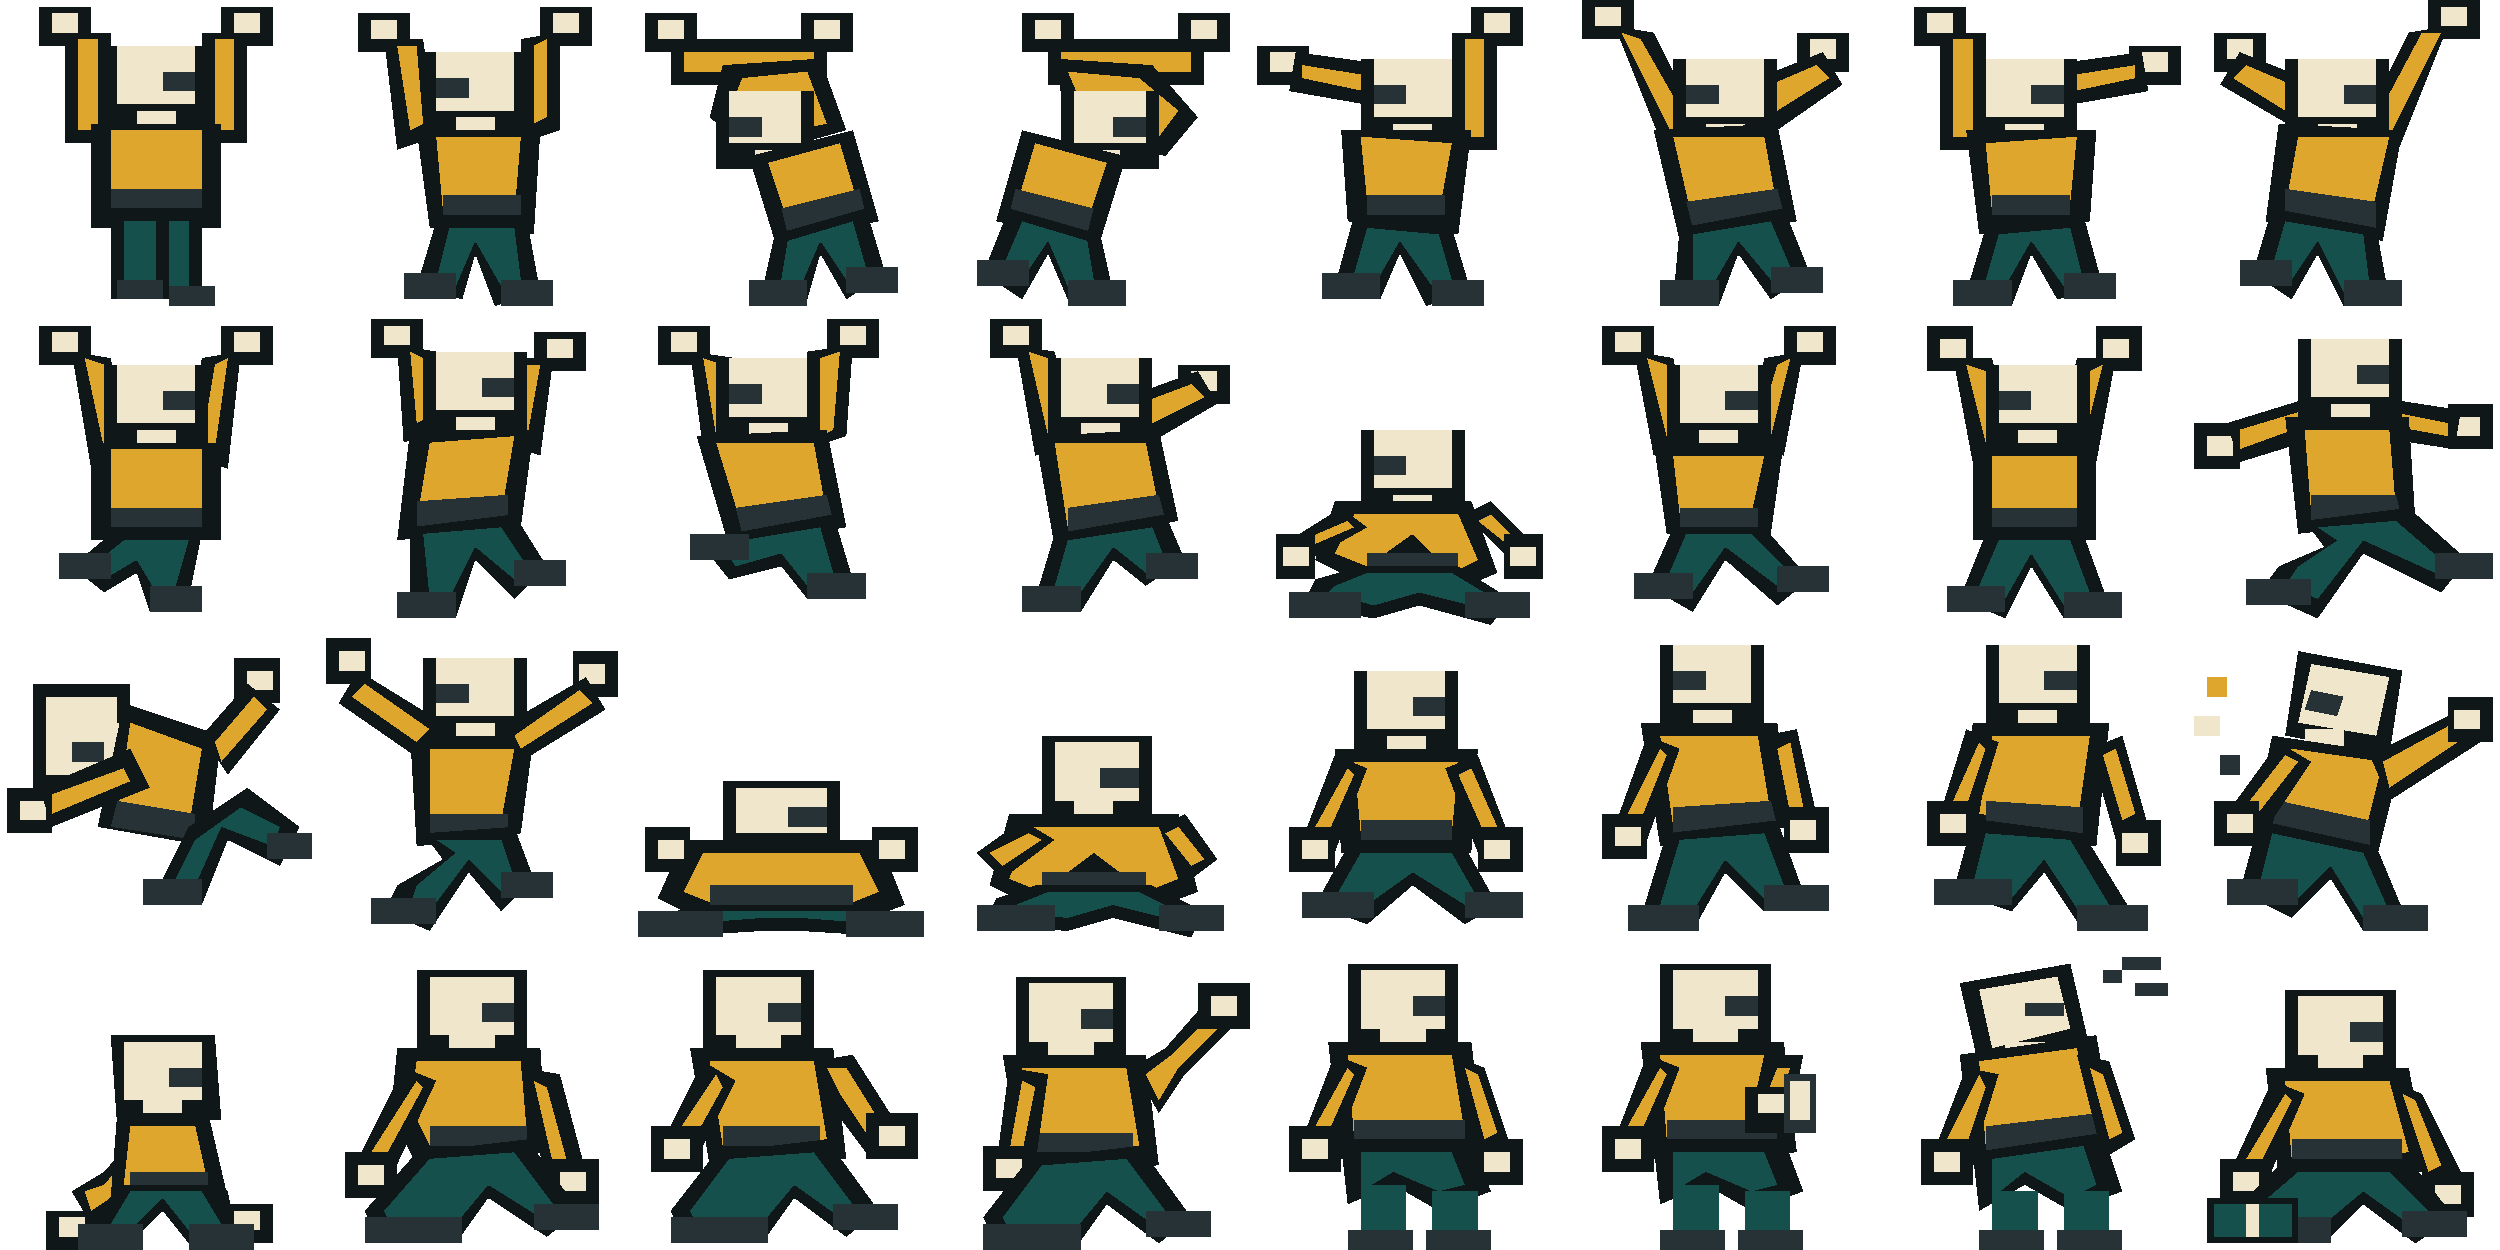
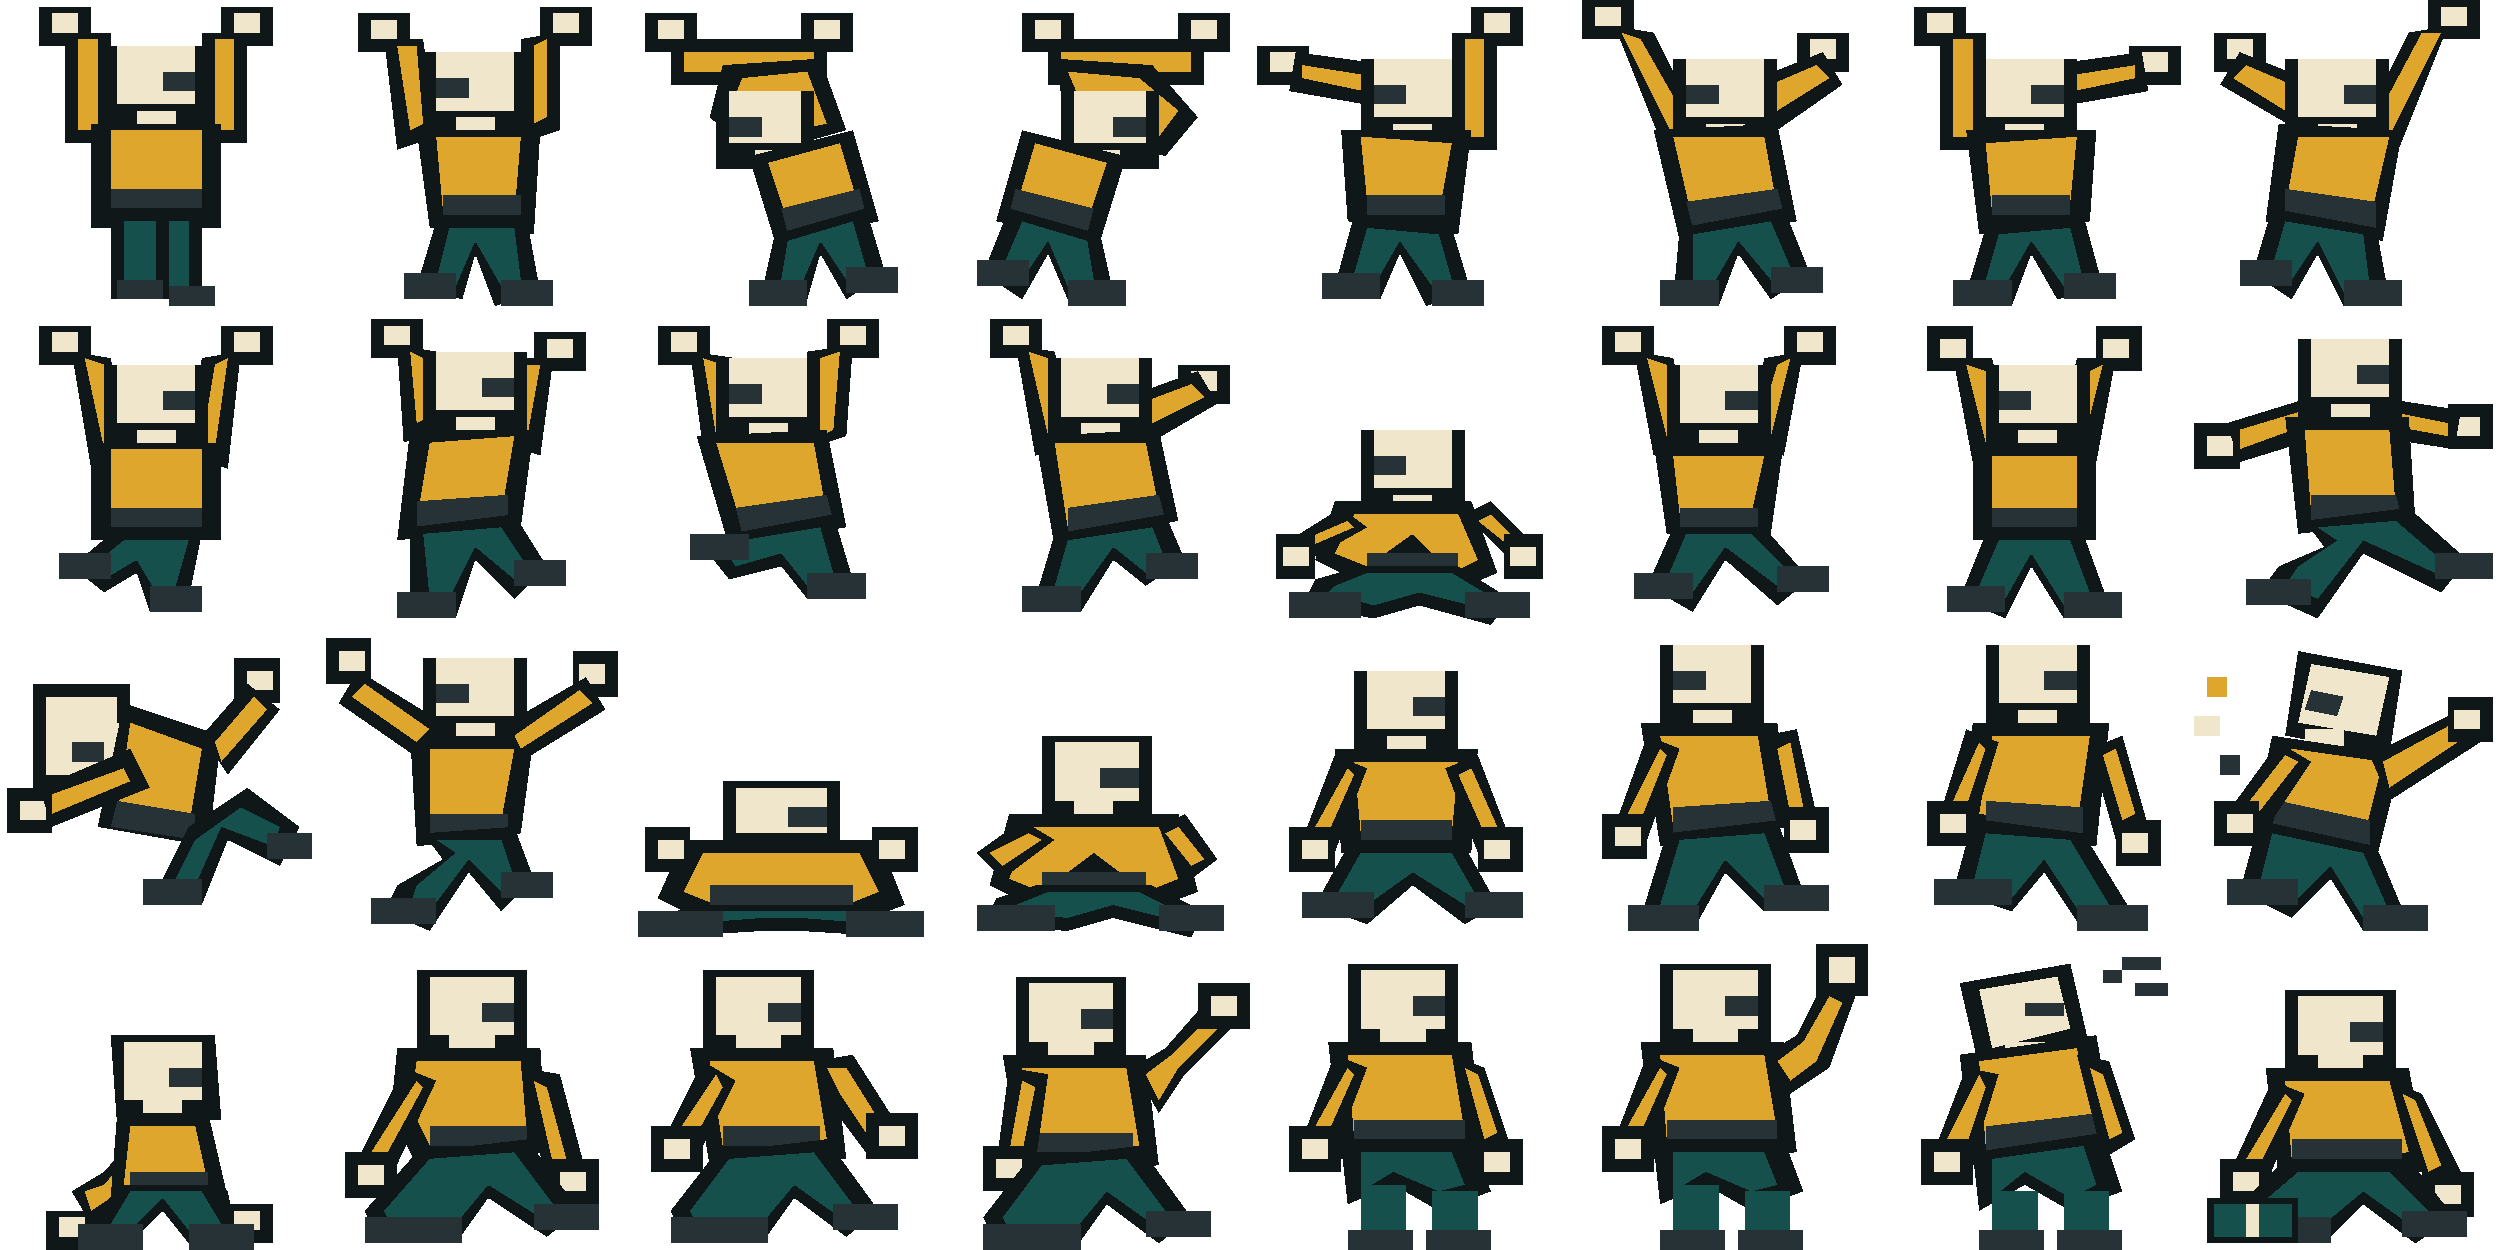
<svg xmlns="http://www.w3.org/2000/svg" width="384" height="192" viewBox="0 0 384 192" fill="none" shape-rendering="crispEdges" data-cell-width="48" data-cell-height="48" data-frame-count="32" aria-labelledby="atlas-title atlas-description">
  <style>
    .ink { fill: #101719; }
    .charcoal { fill: #273236; }
    .saffron { fill: #dfa62d; }
    .pale { fill: #f0e6cb; }
    .teal { fill: #16504d; }
  </style>
  <g id="frame-hanging-idle-a" class="sprite-cell" data-frame="0" data-row="0" data-column="0" data-state="hanging" transform="translate(0 0)">
    <rect class="ink" x="6" y="1" width="8" height="6" />
    <rect class="pale" x="8" y="2" width="4" height="3" />
    <rect class="ink" x="34" y="1" width="8" height="6" />
    <rect class="pale" x="36" y="2" width="4" height="3" />
    <rect class="ink" x="10" y="5" width="7" height="17" />
    <rect class="saffron" x="12" y="6" width="3" height="14" />
    <rect class="ink" x="31" y="5" width="7" height="17" />
    <rect class="saffron" x="33" y="6" width="3" height="14" />
    <rect class="ink" x="16" y="7" width="16" height="13" />
    <rect class="pale" x="18" y="7" width="12" height="9" />
    <rect class="charcoal" x="25" y="11" width="5" height="3" />
    <rect class="pale" x="21" y="17" width="6" height="4" />
    <rect class="ink" x="14" y="19" width="20" height="16" />
    <rect class="saffron" x="17" y="20" width="14" height="12" />
    <rect class="charcoal" x="17" y="29" width="14" height="3" />
    <rect class="ink" x="17" y="34" width="14" height="12" />
    <rect class="teal" x="19" y="34" width="5" height="9" />
    <rect class="teal" x="26" y="34" width="3" height="10" />
    <rect class="charcoal" x="18" y="43" width="7" height="3" />
    <rect class="charcoal" x="26" y="44" width="7" height="3" />
  </g>
  <g id="frame-hanging-idle-b" class="sprite-cell" data-frame="1" data-row="0" data-column="1" data-state="hanging" transform="translate(48 0)">
    <rect class="ink" x="7" y="2" width="8" height="6" />
    <rect class="pale" x="9" y="3" width="4" height="3" />
    <rect class="ink" x="35" y="1" width="8" height="6" />
    <rect class="pale" x="37" y="2" width="4" height="3" />
    <polygon class="ink" points="11,6 17,6 19,21 13,23" />
    <polygon class="saffron" points="13,7 16,7 17,19 15,20" />
    <polygon class="ink" points="32,6 38,5 38,20 32,22" />
    <polygon class="saffron" points="34,7 36,6 36,18 34,19" />
    <rect class="ink" x="17" y="8" width="16" height="13" />
    <rect class="pale" x="19" y="8" width="12" height="9" />
    <rect class="charcoal" x="19" y="12" width="5" height="3" />
    <rect class="pale" x="22" y="18" width="6" height="4" />
    <polygon class="ink" points="16,20 35,20 34,36 18,35" />
    <polygon class="saffron" points="19,21 32,21 31,33 20,32" />
    <rect class="charcoal" x="20" y="30" width="12" height="3" />
    <polygon class="ink" points="19,34 33,34 35,45 28,47 25,39 23,46 16,44" />
    <polygon class="teal" points="21,35 31,35 32,43 29,44 25,37 22,44 19,43" />
    <rect class="charcoal" x="14" y="42" width="8" height="4" />
    <rect class="charcoal" x="29" y="43" width="8" height="4" />
  </g>
  <g id="frame-shimmy-left" class="sprite-cell" data-frame="2" data-row="0" data-column="2" data-state="shimmying" transform="translate(96 0)">
    <rect class="ink" x="3" y="2" width="8" height="6" />
    <rect class="pale" x="5" y="3" width="4" height="3" />
    <rect class="ink" x="27" y="2" width="8" height="6" />
    <rect class="pale" x="29" y="3" width="4" height="3" />
    <rect class="ink" x="7" y="6" width="24" height="7" />
    <rect class="saffron" x="9" y="8" width="20" height="3" />
    <polygon class="ink" points="15,10 30,9 34,20 20,24 13,18" />
    <polygon class="saffron" points="18,12 28,11 31,19 21,21 16,17" />
    <rect class="ink" x="14" y="14" width="15" height="12" />
    <rect class="pale" x="16" y="14" width="11" height="8" />
    <rect class="charcoal" x="16" y="18" width="5" height="3" />
    <rect class="pale" x="20" y="23" width="6" height="4" />
    <polygon class="ink" points="19,24 35,20 39,34 23,37" />
    <polygon class="saffron" points="22,25 33,22 36,32 25,34" />
    <polygon class="charcoal" points="24,32 36,29 37,33 25,36" />
    <polygon class="ink" points="23,36 37,32 40,42 34,46 30,39 28,46 21,45" />
    <polygon class="teal" points="25,37 35,34 37,41 34,43 30,37 27,44 24,43" />
    <rect class="charcoal" x="19" y="43" width="9" height="4" />
    <rect class="charcoal" x="34" y="41" width="8" height="4" />
  </g>
  <g id="frame-shimmy-right" class="sprite-cell" data-frame="3" data-row="0" data-column="3" data-state="shimmying" transform="translate(144 0)">
    <rect class="ink" x="13" y="2" width="8" height="6" />
    <rect class="pale" x="15" y="3" width="4" height="3" />
    <rect class="ink" x="37" y="2" width="8" height="6" />
    <rect class="pale" x="39" y="3" width="4" height="3" />
    <rect class="ink" x="17" y="6" width="24" height="7" />
    <rect class="saffron" x="19" y="8" width="20" height="3" />
    <polygon class="ink" points="18,9 33,10 40,18 35,24 20,20" />
    <polygon class="saffron" points="20,11 31,12 37,17 34,21 23,18" />
    <rect class="ink" x="19" y="14" width="15" height="12" />
    <rect class="pale" x="21" y="14" width="11" height="8" />
    <rect class="charcoal" x="27" y="18" width="5" height="3" />
    <rect class="pale" x="22" y="23" width="6" height="4" />
    <polygon class="ink" points="13,20 29,24 25,37 9,34" />
    <polygon class="saffron" points="15,22 26,25 23,34 12,32" />
    <polygon class="charcoal" points="12,29 24,32 23,36 11,33" />
    <polygon class="ink" points="11,32 25,36 27,45 20,46 17,39 13,46 7,42" />
    <polygon class="teal" points="13,34 23,37 24,43 20,44 17,37 13,43 10,41" />
    <rect class="charcoal" x="6" y="40" width="8" height="4" />
    <rect class="charcoal" x="20" y="43" width="9" height="4" />
  </g>
  <g id="frame-reach-left-a" class="sprite-cell" data-frame="4" data-row="0" data-column="4" data-state="hanging" transform="translate(192 0)">
    <rect class="ink" x="1" y="7" width="8" height="6" />
    <rect class="pale" x="3" y="8" width="4" height="3" />
    <rect class="ink" x="34" y="1" width="8" height="6" />
    <rect class="pale" x="36" y="2" width="4" height="3" />
    <polygon class="ink" points="7,8 29,11 29,18 6,14" />
    <polygon class="saffron" points="8,10 27,13 27,16 8,12" />
    <rect class="ink" x="31" y="5" width="7" height="18" />
    <rect class="saffron" x="33" y="6" width="3" height="15" />
    <rect class="ink" x="17" y="9" width="16" height="13" />
    <rect class="pale" x="19" y="9" width="12" height="9" />
    <rect class="charcoal" x="19" y="13" width="5" height="3" />
    <rect class="pale" x="22" y="19" width="6" height="4" />
    <polygon class="ink" points="14,20 34,20 32,36 15,34" />
    <polygon class="saffron" points="17,21 31,22 29,33 18,31" />
    <rect class="charcoal" x="18" y="30" width="12" height="3" />
    <polygon class="ink" points="16,33 31,35 34,45 27,47 23,39 20,46 13,44" />
    <polygon class="teal" points="18,35 29,36 31,43 28,44 23,37 19,44 16,42" />
    <rect class="charcoal" x="11" y="42" width="9" height="4" />
    <rect class="charcoal" x="28" y="43" width="8" height="4" />
  </g>
  <g id="frame-reach-left-b" class="sprite-cell" data-frame="5" data-row="0" data-column="5" data-state="hanging" transform="translate(240 0)">
    <rect class="ink" x="3" y="0" width="8" height="6" />
    <rect class="pale" x="5" y="1" width="4" height="3" />
    <rect class="ink" x="36" y="5" width="8" height="6" />
    <rect class="pale" x="38" y="6" width="4" height="3" />
    <polygon class="ink" points="8,4 14,5 22,21 16,24" />
    <polygon class="saffron" points="9,5 12,6 20,20 17,21" />
    <polygon class="ink" points="30,12 40,8 43,13 33,20" />
    <polygon class="saffron" points="32,13 39,10 41,12 33,17" />
    <rect class="ink" x="17" y="9" width="16" height="13" />
    <rect class="pale" x="19" y="9" width="12" height="9" />
    <rect class="charcoal" x="19" y="13" width="5" height="3" />
    <rect class="pale" x="22" y="19" width="6" height="4" />
    <polygon class="ink" points="14,20 33,19 36,34 18,37" />
    <polygon class="saffron" points="17,21 31,21 33,32 20,34" />
    <polygon class="charcoal" points="19,31 33,29 34,33 20,35" />
    <polygon class="ink" points="18,35 34,32 38,42 32,46 27,39 24,47 17,46" />
    <polygon class="teal" points="20,36 32,34 35,41 32,43 27,37 23,44 20,44" />
    <rect class="charcoal" x="15" y="43" width="9" height="4" />
    <rect class="charcoal" x="32" y="41" width="8" height="4" />
  </g>
  <g id="frame-reach-right-a" class="sprite-cell" data-frame="6" data-row="0" data-column="6" data-state="hanging" transform="translate(288 0)">
    <rect class="ink" x="6" y="1" width="8" height="6" />
    <rect class="pale" x="8" y="2" width="4" height="3" />
    <rect class="ink" x="39" y="7" width="8" height="6" />
    <rect class="pale" x="41" y="8" width="4" height="3" />
    <rect class="ink" x="10" y="5" width="7" height="18" />
    <rect class="saffron" x="12" y="6" width="3" height="15" />
    <polygon class="ink" points="19,11 41,8 42,14 19,18" />
    <polygon class="saffron" points="21,13 40,10 40,12 21,16" />
    <rect class="ink" x="15" y="9" width="16" height="13" />
    <rect class="pale" x="17" y="9" width="12" height="9" />
    <rect class="charcoal" x="24" y="13" width="5" height="3" />
    <rect class="pale" x="20" y="19" width="6" height="4" />
    <polygon class="ink" points="14,20 34,20 33,34 16,36" />
    <polygon class="saffron" points="17,22 31,21 30,31 18,33" />
    <rect class="charcoal" x="18" y="30" width="12" height="3" />
    <polygon class="ink" points="17,35 32,33 35,44 28,46 24,39 21,47 14,45" />
    <polygon class="teal" points="19,36 30,35 32,43 29,44 24,37 20,44 17,43" />
    <rect class="charcoal" x="12" y="43" width="9" height="4" />
    <rect class="charcoal" x="29" y="42" width="8" height="4" />
  </g>
  <g id="frame-reach-right-b" class="sprite-cell" data-frame="7" data-row="0" data-column="7" data-state="hanging" transform="translate(336 0)">
    <rect class="ink" x="4" y="5" width="8" height="6" />
    <rect class="pale" x="6" y="6" width="4" height="3" />
    <rect class="ink" x="37" y="0" width="8" height="6" />
    <rect class="pale" x="39" y="1" width="4" height="3" />
    <polygon class="ink" points="8,8 18,12 17,20 5,13" />
    <polygon class="saffron" points="9,10 16,13 15,17 7,12" />
    <polygon class="ink" points="34,5 40,4 32,24 26,21" />
    <polygon class="saffron" points="36,5 39,5 31,21 28,20" />
    <rect class="ink" x="15" y="9" width="16" height="13" />
    <rect class="pale" x="17" y="9" width="12" height="9" />
    <rect class="charcoal" x="24" y="13" width="5" height="3" />
    <rect class="pale" x="20" y="19" width="6" height="4" />
    <polygon class="ink" points="14,19 33,20 30,37 12,34" />
    <polygon class="saffron" points="17,21 31,21 28,34 15,32" />
    <polygon class="charcoal" points="15,29 29,31 29,35 15,33" />
    <polygon class="ink" points="13,32 29,35 31,46 24,47 20,39 16,46 10,42" />
    <polygon class="teal" points="15,34 27,36 28,44 24,45 20,37 16,43 13,41" />
    <rect class="charcoal" x="8" y="40" width="8" height="4" />
    <rect class="charcoal" x="24" y="43" width="9" height="4" />
  </g>
  <g id="frame-climb-1" class="sprite-cell" data-frame="8" data-row="1" data-column="0" data-state="climbing" transform="translate(0 48)">
    <rect class="ink" x="6" y="2" width="8" height="6" />
    <rect class="pale" x="8" y="3" width="4" height="3" />
    <rect class="ink" x="34" y="2" width="8" height="6" />
    <rect class="pale" x="36" y="3" width="4" height="3" />
    <polygon class="ink" points="11,6 17,7 20,22 14,24" />
    <polygon class="saffron" points="13,7 16,8 18,20 16,21" />
    <polygon class="ink" points="31,7 37,6 35,24 29,22" />
    <polygon class="saffron" points="33,8 35,7 33,21 31,20" />
    <rect class="ink" x="16" y="8" width="16" height="13" />
    <rect class="pale" x="18" y="8" width="12" height="9" />
    <rect class="charcoal" x="25" y="12" width="5" height="3" />
    <rect class="pale" x="21" y="18" width="6" height="4" />
    <rect class="ink" x="14" y="20" width="20" height="15" />
    <rect class="saffron" x="17" y="21" width="14" height="11" />
    <rect class="charcoal" x="17" y="30" width="14" height="3" />
    <polygon class="ink" points="17,34 31,34 29,44 23,46 21,40 16,43 11,39" />
    <polygon class="teal" points="19,35 29,35 27,42 24,43 21,38 16,41 14,39" />
    <rect class="charcoal" x="9" y="37" width="8" height="4" />
    <rect class="charcoal" x="23" y="42" width="8" height="4" />
  </g>
  <g id="frame-climb-2" class="sprite-cell" data-frame="9" data-row="1" data-column="1" data-state="climbing" transform="translate(48 48)">
    <rect class="ink" x="9" y="1" width="8" height="6" />
    <rect class="pale" x="11" y="2" width="4" height="3" />
    <rect class="ink" x="34" y="3" width="8" height="6" />
    <rect class="pale" x="36" y="4" width="4" height="3" />
    <polygon class="ink" points="13,5 19,6 20,18 14,20" />
    <polygon class="saffron" points="15,6 17,7 18,16 16,17" />
    <polygon class="ink" points="31,7 37,7 35,22 29,20" />
    <polygon class="saffron" points="33,8 35,8 33,19 31,18" />
    <rect class="ink" x="17" y="6" width="16" height="13" />
    <rect class="pale" x="19" y="6" width="12" height="9" />
    <rect class="charcoal" x="26" y="10" width="5" height="3" />
    <rect class="pale" x="22" y="16" width="6" height="4" />
    <polygon class="ink" points="15,18 34,18 32,33 13,35" />
    <polygon class="saffron" points="18,20 31,19 29,31 16,32" />
    <polygon class="charcoal" points="16,29 30,28 30,32 16,33" />
    <polygon class="ink" points="15,33 31,31 36,39 31,44 25,38 22,47 15,46" />
    <polygon class="teal" points="17,34 29,33 33,39 31,41 25,36 21,44 18,44" />
    <rect class="charcoal" x="13" y="43" width="9" height="4" />
    <rect class="charcoal" x="31" y="38" width="8" height="4" />
  </g>
  <g id="frame-climb-3" class="sprite-cell" data-frame="10" data-row="1" data-column="2" data-state="climbing" transform="translate(96 48)">
    <rect class="ink" x="5" y="2" width="8" height="6" />
    <rect class="pale" x="7" y="3" width="4" height="3" />
    <rect class="ink" x="31" y="1" width="8" height="6" />
    <rect class="pale" x="33" y="2" width="4" height="3" />
    <polygon class="ink" points="10,6 17,7 18,20 12,21" />
    <polygon class="saffron" points="12,7 15,8 16,18 14,19" />
    <polygon class="ink" points="28,6 35,5 34,19 28,21" />
    <polygon class="saffron" points="30,7 33,6 32,18 30,19" />
    <rect class="ink" x="14" y="7" width="16" height="13" />
    <rect class="pale" x="16" y="7" width="12" height="9" />
    <rect class="charcoal" x="16" y="11" width="5" height="3" />
    <rect class="pale" x="19" y="17" width="6" height="4" />
    <polygon class="ink" points="11,19 31,18 34,33 16,36" />
    <polygon class="saffron" points="14,20 29,20 31,31 18,33" />
    <polygon class="charcoal" points="17,30 31,28 32,32 18,34" />
    <polygon class="ink" points="16,34 32,31 35,41 28,44 24,39 16,41 12,36" />
    <polygon class="teal" points="18,35 30,33 32,40 28,42 24,37 17,39 15,36" />
    <rect class="charcoal" x="10" y="34" width="9" height="4" />
    <rect class="charcoal" x="28" y="40" width="9" height="4" />
  </g>
  <g id="frame-climb-4" class="sprite-cell" data-frame="11" data-row="1" data-column="3" data-state="climbing" transform="translate(144 48)">
    <rect class="ink" x="8" y="1" width="8" height="6" />
    <rect class="pale" x="10" y="2" width="4" height="3" />
    <rect class="ink" x="37" y="8" width="8" height="6" />
    <rect class="pale" x="39" y="9" width="4" height="3" />
    <polygon class="ink" points="12,5 18,6 21,20 15,22" />
    <polygon class="saffron" points="14,6 17,7 19,18 17,19" />
    <polygon class="ink" points="29,13 40,9 43,14 31,21" />
    <polygon class="saffron" points="31,14 39,11 41,13 31,18" />
    <rect class="ink" x="17" y="7" width="16" height="13" />
    <rect class="pale" x="19" y="7" width="12" height="9" />
    <rect class="charcoal" x="26" y="11" width="5" height="3" />
    <rect class="pale" x="22" y="17" width="6" height="4" />
    <polygon class="ink" points="15,19 34,18 37,32 18,36" />
    <polygon class="saffron" points="18,20 32,20 34,30 20,33" />
    <polygon class="charcoal" points="20,30 34,28 35,32 20,34" />
    <polygon class="ink" points="18,34 35,31 38,38 32,42 27,38 22,46 15,44" />
    <polygon class="teal" points="20,35 33,33 35,38 32,40 27,36 22,43 18,42" />
    <rect class="charcoal" x="13" y="42" width="9" height="4" />
    <rect class="charcoal" x="32" y="37" width="8" height="4" />
  </g>
  <g id="frame-launch-1" class="sprite-cell" data-frame="12" data-row="1" data-column="4" data-state="launching" transform="translate(192 48)">
    <rect class="ink" x="17" y="18" width="16" height="13" />
    <rect class="pale" x="19" y="18" width="12" height="9" />
    <rect class="charcoal" x="19" y="22" width="5" height="3" />
    <rect class="pale" x="22" y="28" width="6" height="4" />
    <polygon class="ink" points="13,29 34,29 38,40 31,43 25,37 18,42 10,38" />
    <polygon class="saffron" points="16,31 32,31 35,38 31,40 25,34 18,39 13,37" />
    <rect class="charcoal" x="18" y="37" width="14" height="3" />
    <polygon class="ink" points="17,39 32,39 40,44 37,48 26,45 19,47 8,45 10,41" />
    <polygon class="teal" points="18,40 31,40 36,43 34,45 26,43 19,45 12,43 13,42" />
    <rect class="charcoal" x="6" y="43" width="11" height="4" />
    <rect class="charcoal" x="33" y="43" width="10" height="4" />
    <polygon class="ink" points="14,30 18,33 9,38 6,35" />
    <polygon class="saffron" points="15,32 16,33 9,36 8,35" />
    <polygon class="ink" points="33,31 37,29 43,35 40,38" />
    <polygon class="saffron" points="35,32 37,31 41,35 40,36" />
    <rect class="ink" x="4" y="34" width="6" height="7" />
    <rect class="pale" x="5" y="36" width="4" height="3" />
    <rect class="ink" x="39" y="34" width="6" height="7" />
    <rect class="pale" x="40" y="36" width="4" height="3" />
  </g>
  <g id="frame-launch-2" class="sprite-cell" data-frame="13" data-row="1" data-column="5" data-state="launching" transform="translate(240 48)">
    <rect class="ink" x="6" y="2" width="8" height="6" />
    <rect class="pale" x="8" y="3" width="4" height="3" />
    <rect class="ink" x="34" y="2" width="8" height="6" />
    <rect class="pale" x="36" y="3" width="4" height="3" />
    <polygon class="ink" points="11,6 17,7 20,20 14,22" />
    <polygon class="saffron" points="13,7 16,8 18,18 16,19" />
    <polygon class="ink" points="31,7 37,6 34,22 28,20" />
    <polygon class="saffron" points="33,8 35,7 32,19 30,18" />
    <rect class="ink" x="16" y="8" width="16" height="13" />
    <rect class="pale" x="18" y="8" width="12" height="9" />
    <rect class="charcoal" x="25" y="12" width="5" height="3" />
    <rect class="pale" x="21" y="18" width="6" height="4" />
    <polygon class="ink" points="14,20 34,20 32,34 16,34" />
    <polygon class="saffron" points="17,22 31,22 29,31 18,31" />
    <rect class="charcoal" x="18" y="30" width="12" height="3" />
    <polygon class="ink" points="17,33 31,33 38,41 33,45 25,38 20,46 13,42" />
    <polygon class="teal" points="19,34 29,34 35,40 33,42 25,36 20,43 16,41" />
    <rect class="charcoal" x="11" y="40" width="9" height="4" />
    <rect class="charcoal" x="33" y="39" width="8" height="4" />
  </g>
  <g id="frame-fall-1" class="sprite-cell" data-frame="14" data-row="1" data-column="6" data-state="falling" transform="translate(288 48)">
    <rect class="ink" x="8" y="2" width="7" height="7" />
    <rect class="pale" x="10" y="4" width="4" height="3" />
    <rect class="ink" x="34" y="2" width="7" height="7" />
    <rect class="pale" x="35" y="4" width="4" height="3" />
    <polygon class="ink" points="12,7 18,7 21,21 15,23" />
    <polygon class="saffron" points="14,8 17,9 19,19 17,20" />
    <polygon class="ink" points="31,7 37,7 34,23 28,21" />
    <polygon class="saffron" points="33,9 35,8 32,20 30,19" />
    <rect class="ink" x="17" y="8" width="16" height="13" />
    <rect class="pale" x="19" y="8" width="12" height="9" />
    <rect class="charcoal" x="19" y="12" width="5" height="3" />
    <rect class="pale" x="22" y="18" width="6" height="4" />
    <rect class="ink" x="15" y="20" width="19" height="15" />
    <rect class="saffron" x="18" y="22" width="13" height="10" />
    <rect class="charcoal" x="18" y="30" width="13" height="3" />
    <polygon class="ink" points="17,34 32,34 36,45 29,47 24,39 20,47 13,44" />
    <polygon class="teal" points="19,35 30,35 33,43 29,45 24,37 20,44 16,42" />
    <rect class="charcoal" x="11" y="42" width="9" height="4" />
    <rect class="charcoal" x="29" y="43" width="9" height="4" />
  </g>
  <g id="frame-fall-2" class="sprite-cell" data-frame="15" data-row="1" data-column="7" data-state="falling" transform="translate(336 48)">
    <rect class="ink" x="1" y="17" width="7" height="7" />
    <rect class="pale" x="3" y="19" width="4" height="3" />
    <rect class="ink" x="40" y="14" width="7" height="7" />
    <rect class="pale" x="41" y="16" width="4" height="3" />
    <polygon class="ink" points="6,17 19,13 21,19 8,23" />
    <polygon class="saffron" points="8,18 18,15 19,17 8,21" />
    <polygon class="ink" points="29,13 42,15 41,21 28,19" />
    <polygon class="saffron" points="30,15 40,17 40,19 29,17" />
    <rect class="ink" x="17" y="4" width="16" height="13" />
    <rect class="pale" x="19" y="4" width="12" height="9" />
    <rect class="charcoal" x="26" y="8" width="5" height="3" />
    <rect class="pale" x="22" y="14" width="6" height="4" />
    <polygon class="ink" points="15,16 34,16 35,32 17,34" />
    <polygon class="saffron" points="18,18 31,18 32,30 19,31" />
    <polygon class="charcoal" points="19,28 32,28 33,32 19,33" />
    <polygon class="ink" points="18,32 34,30 43,38 39,43 27,37 20,47 11,43 14,39 21,36" />
    <polygon class="teal" points="20,33 32,32 39,38 38,40 27,35 20,44 15,42 17,39 23,35" />
    <rect class="charcoal" x="9" y="41" width="10" height="4" />
    <rect class="charcoal" x="38" y="37" width="9" height="4" />
  </g>
  <g id="frame-fall-3" class="sprite-cell" data-frame="16" data-row="2" data-column="0" data-state="falling" transform="translate(0 96)">
    <rect class="ink" x="5" y="9" width="15" height="16" />
    <rect class="pale" x="7" y="11" width="11" height="12" />
    <rect class="charcoal" x="11" y="18" width="5" height="3" />
    <rect class="pale" x="17" y="15" width="5" height="6" />
    <polygon class="ink" points="19,12 34,17 32,34 15,31" />
    <polygon class="saffron" points="20,15 31,19 29,31 18,29" />
    <polygon class="charcoal" points="18,27 30,29 30,33 17,31" />
    <rect class="ink" x="1" y="25" width="7" height="7" />
    <rect class="pale" x="3" y="27" width="4" height="3" />
    <polygon class="ink" points="6,25 20,19 23,25 8,31" />
    <polygon class="saffron" points="8,26 19,22 20,24 8,29" />
    <rect class="ink" x="36" y="5" width="7" height="7" />
    <rect class="pale" x="38" y="7" width="4" height="3" />
    <polygon class="ink" points="31,17 38,9 43,13 35,23" />
    <polygon class="saffron" points="33,18 39,11 41,13 34,21" />
    <polygon class="ink" points="29,31 38,25 46,31 43,37 35,33 31,43 24,41" />
    <polygon class="teal" points="30,33 37,28 43,31 42,34 34,31 30,40 27,39" />
    <rect class="charcoal" x="22" y="39" width="9" height="4" />
    <rect class="charcoal" x="41" y="32" width="7" height="4" />
  </g>
  <g id="frame-fall-4" class="sprite-cell" data-frame="17" data-row="2" data-column="1" data-state="falling" transform="translate(48 96)">
    <rect class="ink" x="17" y="5" width="16" height="13" />
    <rect class="pale" x="19" y="5" width="12" height="9" />
    <rect class="charcoal" x="19" y="9" width="5" height="3" />
    <rect class="pale" x="22" y="15" width="6" height="4" />
    <polygon class="ink" points="15,17 34,17 32,32 16,34" />
    <polygon class="saffron" points="18,19 31,19 29,30 18,31" />
    <rect class="charcoal" x="18" y="29" width="12" height="3" />
    <rect class="ink" x="2" y="2" width="7" height="7" />
    <rect class="pale" x="4" y="4" width="4" height="3" />
    <polygon class="ink" points="7,7 20,15 17,21 4,12" />
    <polygon class="saffron" points="8,9 18,16 16,18 6,11" />
    <rect class="ink" x="40" y="4" width="7" height="7" />
    <rect class="pale" x="41" y="6" width="4" height="3" />
    <polygon class="ink" points="30,15 42,8 45,13 32,21" />
    <polygon class="saffron" points="31,17 41,10 43,12 32,19" />
    <polygon class="ink" points="17,32 31,31 34,39 29,44 24,38 18,47 11,44 13,40 20,36" />
    <polygon class="teal" points="19,33 29,33 31,39 29,41 24,36 18,44 15,43 16,40 22,35" />
    <rect class="charcoal" x="9" y="42" width="10" height="4" />
    <rect class="charcoal" x="29" y="38" width="8" height="4" />
  </g>
  <g id="frame-landing-1" class="sprite-cell" data-frame="18" data-row="2" data-column="2" data-state="landing" transform="translate(96 96)">
    <rect class="ink" x="15" y="24" width="18" height="11" />
    <rect class="pale" x="17" y="25" width="14" height="7" />
    <rect class="charcoal" x="25" y="28" width="6" height="3" />
    <polygon class="ink" points="9,33 39,33 43,43 35,46 13,46 5,42" />
    <polygon class="saffron" points="12,35 36,35 39,41 34,43 14,43 9,41" />
    <rect class="charcoal" x="13" y="40" width="22" height="3" />
    <polygon class="ink" points="12,43 36,43 45,46 43,48 27,47 21,47 5,48 3,45" />
    <polygon class="teal" points="13,44 35,44 40,46 27,45 21,45 8,46" />
    <rect class="charcoal" x="2" y="44" width="13" height="4" />
    <rect class="charcoal" x="34" y="44" width="12" height="4" />
    <rect class="ink" x="3" y="31" width="7" height="7" />
    <rect class="pale" x="5" y="33" width="4" height="3" />
    <rect class="ink" x="38" y="31" width="7" height="7" />
    <rect class="pale" x="39" y="33" width="4" height="3" />
  </g>
  <g id="frame-landing-2" class="sprite-cell" data-frame="19" data-row="2" data-column="3" data-state="landing" transform="translate(144 96)">
    <rect class="ink" x="16" y="17" width="17" height="13" />
    <rect class="pale" x="18" y="18" width="13" height="9" />
    <rect class="charcoal" x="25" y="22" width="6" height="3" />
    <rect class="pale" x="21" y="27" width="6" height="4" />
    <polygon class="ink" points="11,29 37,29 40,41 32,44 24,38 16,44 8,40" />
    <polygon class="saffron" points="14,31 34,31 37,39 32,41 24,35 16,41 11,39" />
    <rect class="charcoal" x="16" y="38" width="16" height="3" />
    <polygon class="ink" points="15,40 33,40 41,44 39,48 27,45 20,47 7,46 9,42" />
    <polygon class="teal" points="17,41 31,41 37,44 35,45 27,43 20,45 11,44 12,43" />
    <rect class="charcoal" x="6" y="43" width="12" height="4" />
    <rect class="charcoal" x="34" y="43" width="10" height="4" />
    <polygon class="ink" points="13,30 18,33 10,39 6,35" />
    <polygon class="saffron" points="14,32 16,33 10,37 8,35" />
    <polygon class="ink" points="34,31 38,29 43,36 39,39" />
    <polygon class="saffron" points="35,32 37,31 41,36 39,37" />
  </g>
  <g id="frame-landing-3" class="sprite-cell" data-frame="20" data-row="2" data-column="4" data-state="landing" transform="translate(192 96)">
    <rect class="ink" x="16" y="7" width="16" height="13" />
    <rect class="pale" x="18" y="7" width="12" height="9" />
    <rect class="charcoal" x="25" y="11" width="5" height="3" />
    <rect class="pale" x="21" y="17" width="6" height="4" />
    <polygon class="ink" points="13,19 35,19 34,35 14,35" />
    <polygon class="saffron" points="16,21 32,21 31,32 17,32" />
    <rect class="charcoal" x="17" y="30" width="14" height="3" />
    <polygon class="ink" points="15,34 33,34 38,43 33,46 25,40 18,46 10,43" />
    <polygon class="teal" points="17,35 31,35 35,42 33,43 25,38 18,43 13,42" />
    <rect class="charcoal" x="8" y="41" width="11" height="4" />
    <rect class="charcoal" x="33" y="41" width="9" height="4" />
    <polygon class="ink" points="13,20 18,22 13,35 8,33" />
    <polygon class="saffron" points="15,22 16,23 12,32 10,31" />
    <polygon class="ink" points="30,22 35,20 40,33 35,35" />
    <polygon class="saffron" points="32,23 34,22 38,31 36,32" />
    <rect class="ink" x="6" y="31" width="7" height="7" />
    <rect class="pale" x="8" y="33" width="4" height="3" />
    <rect class="ink" x="35" y="31" width="7" height="7" />
    <rect class="pale" x="36" y="33" width="4" height="3" />
  </g>
  <g id="frame-grounded-1" class="sprite-cell" data-frame="21" data-row="2" data-column="5" data-state="grounded" transform="translate(240 96)">
    <rect class="ink" x="15" y="3" width="16" height="13" />
    <rect class="pale" x="17" y="3" width="12" height="9" />
    <rect class="charcoal" x="17" y="7" width="5" height="3" />
    <rect class="pale" x="20" y="13" width="6" height="4" />
    <polygon class="ink" points="12,15 33,15 35,31 15,34" />
    <polygon class="saffron" points="15,17 30,17 32,29 17,31" />
    <polygon class="charcoal" points="17,28 32,27 33,31 17,33" />
    <polygon class="ink" points="13,17 18,19 13,33 8,31" />
    <polygon class="saffron" points="15,19 16,20 12,30 10,29" />
    <polygon class="ink" points="31,17 36,16 39,29 34,31" />
    <polygon class="saffron" points="33,19 35,18 37,28 35,29" />
    <rect class="ink" x="6" y="29" width="7" height="7" />
    <rect class="pale" x="8" y="31" width="4" height="3" />
    <rect class="ink" x="34" y="28" width="7" height="7" />
    <rect class="pale" x="35" y="30" width="4" height="3" />
    <polygon class="ink" points="16,32 33,30 37,41 31,44 25,38 20,47 12,45" />
    <polygon class="teal" points="18,33 31,32 34,40 31,42 25,36 20,44 15,43" />
    <rect class="charcoal" x="10" y="43" width="11" height="4" />
    <rect class="charcoal" x="31" y="40" width="10" height="4" />
  </g>
  <g id="frame-grounded-2" class="sprite-cell" data-frame="22" data-row="2" data-column="6" data-state="grounded" transform="translate(288 96)">
    <rect class="ink" x="17" y="3" width="16" height="13" />
    <rect class="pale" x="19" y="3" width="12" height="9" />
    <rect class="charcoal" x="26" y="7" width="5" height="3" />
    <rect class="pale" x="22" y="13" width="6" height="4" />
    <polygon class="ink" points="15,15 36,15 34,34 14,31" />
    <polygon class="saffron" points="18,17 33,17 31,31 16,29" />
    <polygon class="charcoal" points="17,27 32,28 32,32 17,30" />
    <polygon class="ink" points="14,16 19,18 15,31 10,29" />
    <polygon class="saffron" points="16,18 17,19 14,28 12,27" />
    <polygon class="ink" points="33,19 38,17 42,31 37,33" />
    <polygon class="saffron" points="35,20 37,19 40,29 38,30" />
    <rect class="ink" x="8" y="27" width="7" height="7" />
    <rect class="pale" x="10" y="29" width="4" height="3" />
    <rect class="ink" x="37" y="30" width="7" height="7" />
    <rect class="pale" x="38" y="32" width="4" height="3" />
    <polygon class="ink" points="15,30 32,32 40,45 32,47 26,38 21,44 12,41" />
    <polygon class="teal" points="17,32 30,33 36,43 32,45 26,36 21,42 15,40" />
    <rect class="charcoal" x="9" y="39" width="12" height="4" />
    <rect class="charcoal" x="31" y="43" width="11" height="4" />
  </g>
  <g id="frame-bump" class="sprite-cell" data-frame="23" data-row="2" data-column="7" data-state="bump" transform="translate(336 96)">
    <rect class="saffron" x="3" y="8" width="3" height="3" />
    <rect class="pale" x="1" y="14" width="4" height="3" />
    <rect class="charcoal" x="5" y="20" width="3" height="3" />
    <polygon class="ink" points="17,4 33,7 31,20 15,17" />
    <polygon class="pale" points="19,6 31,8 29,17 17,15" />
    <polygon class="charcoal" points="19,10 24,11 23,14 18,13" />
    <rect class="pale" x="18" y="16" width="6" height="4" />
    <polygon class="ink" points="13,17 33,20 29,36 10,31" />
    <polygon class="saffron" points="16,19 30,21 27,33 13,29" />
    <polygon class="charcoal" points="14,27 28,30 28,34 13,31" />
    <polygon class="ink" points="14,18 19,21 11,33 6,29" />
    <polygon class="saffron" points="15,20 17,21 10,30 8,29" />
    <rect class="ink" x="4" y="27" width="7" height="7" />
    <rect class="pale" x="6" y="29" width="4" height="3" />
    <polygon class="ink" points="28,20 42,13 45,18 31,27" />
    <polygon class="saffron" points="30,21 41,15 43,17 31,25" />
    <rect class="ink" x="40" y="11" width="7" height="7" />
    <rect class="pale" x="41" y="13" width="4" height="3" />
    <polygon class="ink" points="11,30 29,34 34,46 27,47 22,39 16,45 8,41" />
    <polygon class="teal" points="13,32 27,35 31,44 27,45 22,37 16,43 11,40" />
    <rect class="charcoal" x="6" y="39" width="11" height="4" />
    <rect class="charcoal" x="27" y="43" width="10" height="4" />
  </g>
  <g id="frame-summit-mantle-1" class="sprite-cell" data-frame="24" data-row="3" data-column="0" data-state="summiting" transform="translate(0 144)">
    <rect class="ink" x="7" y="42" width="8" height="6" />
    <rect class="pale" x="9" y="43" width="4" height="3" />
    <rect class="ink" x="34" y="41" width="8" height="6" />
    <rect class="pale" x="36" y="42" width="4" height="3" />
    <polygon class="ink" points="11,39 16,36 22,29 26,33 18,41 14,44" />
    <polygon class="saffron" points="13,39 16,38 21,32 23,33 17,40 14,42" />
    <polygon class="ink" points="35,39 31,35 28,29 24,32 29,40 36,44" />
    <polygon class="saffron" points="34,40 31,37 27,32 26,33 30,39 35,42" />
    <polygon class="ink" points="17,15 33,15 34,28 18,29" />
    <rect class="pale" x="19" y="16" width="12" height="9" />
    <rect class="charcoal" x="26" y="20" width="5" height="3" />
    <rect class="pale" x="22" y="25" width="6" height="4" />
    <polygon class="ink" points="18,27 32,27 35,40 17,40" />
    <polygon class="saffron" points="20,29 30,29 32,38 19,38" />
    <rect class="charcoal" x="20" y="36" width="12" height="3" />
    <polygon class="ink" points="18,38 33,38 37,46 29,47 25,42 20,47 14,45" />
    <polygon class="teal" points="20,39 31,39 34,44 29,45 25,40 20,45 17,44" />
    <rect class="charcoal" x="12" y="44" width="10" height="4" />
    <rect class="charcoal" x="29" y="44" width="10" height="4" />
  </g>
  <g id="frame-summit-mantle-2" class="sprite-cell" data-frame="25" data-row="3" data-column="1" data-state="summiting" transform="translate(48 144)">
    <rect class="ink" x="16" y="5" width="17" height="13" />
    <rect class="pale" x="18" y="6" width="13" height="9" />
    <rect class="charcoal" x="26" y="10" width="5" height="3" />
    <rect class="pale" x="21" y="15" width="7" height="4" />
    <polygon class="ink" points="13,17 35,17 36,33 16,35 12,27" />
    <polygon class="saffron" points="16,19 32,19 33,31 18,32 15,26" />
    <rect class="charcoal" x="18" y="29" width="15" height="3" />
    <polygon class="ink" points="14,20 19,22 12,37 7,34" />
    <polygon class="saffron" points="16,22 17,23 11,34 9,33" />
    <rect class="ink" x="5" y="33" width="8" height="7" />
    <rect class="pale" x="7" y="35" width="4" height="3" />
    <polygon class="ink" points="32,20 38,21 42,36 36,38" />
    <polygon class="saffron" points="34,22 36,23 39,34 37,35" />
    <rect class="ink" x="36" y="34" width="8" height="7" />
    <rect class="pale" x="38" y="36" width="4" height="3" />
    <polygon class="ink" points="16,33 33,31 41,42 36,46 27,40 22,47 10,46 8,42" />
    <polygon class="teal" points="18,34 31,33 37,41 35,43 27,38 22,44 12,44 11,42" />
    <rect class="charcoal" x="8" y="43" width="15" height="4" />
    <rect class="charcoal" x="34" y="41" width="10" height="4" />
  </g>
  <g id="frame-plant-1" class="sprite-cell" data-frame="26" data-row="3" data-column="2" data-state="planting" transform="translate(96 144)">
    <rect class="ink" x="12" y="5" width="17" height="13" />
    <rect class="pale" x="14" y="6" width="13" height="9" />
    <rect class="charcoal" x="22" y="10" width="5" height="3" />
    <rect class="pale" x="17" y="15" width="7" height="4" />
    <polygon class="ink" points="10,17 32,17 34,34 13,35" />
    <polygon class="saffron" points="13,19 29,19 31,31 15,32" />
    <rect class="charcoal" x="15" y="29" width="15" height="3" />
    <polygon class="ink" points="29,19 35,18 42,29 37,33 31,25" />
    <polygon class="saffron" points="31,20 34,20 39,28 37,30 33,24" />
    <rect class="ink" x="37" y="27" width="8" height="7" />
    <rect class="pale" x="39" y="29" width="4" height="3" />
    <polygon class="ink" points="12,19 17,22 11,34 6,31" />
    <polygon class="saffron" points="14,21 15,23 10,32 8,30" />
    <rect class="ink" x="4" y="29" width="8" height="7" />
    <rect class="pale" x="6" y="31" width="4" height="3" />
    <polygon class="ink" points="14,33 31,31 39,42 34,46 26,40 21,47 9,46 7,42" />
    <polygon class="teal" points="16,34 29,33 35,41 33,43 26,38 21,44 11,44 10,42" />
    <rect class="charcoal" x="7" y="43" width="15" height="4" />
    <rect class="charcoal" x="32" y="41" width="10" height="4" />
  </g>
  <g id="frame-plant-2" class="sprite-cell" data-frame="27" data-row="3" data-column="3" data-state="planting" transform="translate(144 144)">
    <rect class="ink" x="12" y="6" width="17" height="13" />
    <rect class="pale" x="14" y="7" width="13" height="9" />
    <rect class="charcoal" x="22" y="11" width="5" height="3" />
    <rect class="pale" x="17" y="16" width="7" height="4" />
    <polygon class="ink" points="10,18 32,18 34,35 13,36" />
    <polygon class="saffron" points="13,20 29,20 31,32 15,33" />
    <rect class="charcoal" x="15" y="30" width="15" height="3" />
    <polygon class="ink" points="30,20 35,17 42,9 46,13 38,21 34,27" />
    <polygon class="saffron" points="32,21 36,18 42,12 44,13 37,20 34,25" />
    <rect class="ink" x="40" y="7" width="8" height="7" />
    <rect class="pale" x="42" y="9" width="4" height="3" />
    <polygon class="ink" points="11,20 17,21 15,35 9,35" />
    <polygon class="saffron" points="13,22 15,23 13,33 11,33" />
    <rect class="ink" x="7" y="32" width="8" height="7" />
    <rect class="pale" x="9" y="34" width="4" height="3" />
    <polygon class="ink" points="14,34 31,32 39,43 34,47 26,41 21,48 9,47 7,43" />
    <polygon class="teal" points="16,35 29,34 35,42 33,44 26,39 21,45 11,45 10,43" />
    <rect class="charcoal" x="7" y="44" width="15" height="4" />
    <rect class="charcoal" x="32" y="42" width="10" height="4" />
  </g>
  <g id="frame-camped-sit" class="sprite-cell" data-frame="28" data-row="3" data-column="4" data-state="camped" transform="translate(192 144)">
    <rect class="ink" x="15" y="4" width="17" height="13" />
    <rect class="pale" x="17" y="5" width="13" height="9" />
    <rect class="charcoal" x="25" y="9" width="5" height="3" />
    <rect class="pale" x="20" y="14" width="7" height="4" />
    <polygon class="ink" points="12,16 34,16 36,33 14,34" />
    <polygon class="saffron" points="15,18 31,18 33,30 16,31" />
    <rect class="charcoal" x="16" y="28" width="17" height="3" />
    <polygon class="ink" points="13,18 18,20 13,33 8,31" />
    <polygon class="saffron" points="15,20 16,21 12,30 10,29" />
    <rect class="ink" x="6" y="29" width="8" height="7" />
    <rect class="pale" x="8" y="31" width="4" height="3" />
    <polygon class="ink" points="31,18 36,20 40,32 35,34" />
    <polygon class="saffron" points="33,20 35,21 38,30 36,31" />
    <rect class="ink" x="34" y="31" width="8" height="7" />
    <rect class="pale" x="36" y="33" width="4" height="3" />
    <polygon class="ink" points="14,32 34,31 37,39 29,42 22,38 15,41" />
    <polygon class="teal" points="17,33 31,33 33,38 29,39 22,36 17,39" />
    <rect class="teal" x="17" y="38" width="7" height="9" />
    <rect class="teal" x="28" y="39" width="7" height="8" />
    <rect class="charcoal" x="15" y="45" width="10" height="3" />
    <rect class="charcoal" x="27" y="45" width="10" height="3" />
  </g>
-   <g id="frame-camped-drink" class="sprite-cell" data-frame="29" data-row="3" data-column="5" data-state="camped" transform="translate(240 144)">
+   <g id="frame-camped-wave" class="sprite-cell" data-frame="29" data-row="3" data-column="5" data-state="camped" transform="translate(240 144)">
    <rect class="ink" x="15" y="4" width="17" height="13" />
    <rect class="pale" x="17" y="5" width="13" height="9" />
    <rect class="charcoal" x="25" y="9" width="5" height="3" />
    <rect class="pale" x="20" y="14" width="7" height="4" />
    <polygon class="ink" points="12,16 34,16 36,33 14,34" />
    <polygon class="saffron" points="15,18 31,18 33,30 16,31" />
    <rect class="charcoal" x="16" y="28" width="17" height="3" />
-     <polygon class="ink" points="31,18 37,18 35,28 29,27" />
-     <polygon class="saffron" points="33,20 35,20 33,26 31,25" />
-     <rect class="ink" x="28" y="23" width="8" height="7" />
-     <rect class="pale" x="30" y="24" width="4" height="3" />
-     <rect class="charcoal" x="34" y="21" width="5" height="9" />
-     <rect class="pale" x="35" y="22" width="3" height="6" />
+     <polygon class="ink" points="31,18 36,15 40,7 45,9 41,20 35,24" />
+     <polygon class="saffron" points="33,19 37,16 41,9 43,10 39,19 35,22" />
+     <rect class="ink" x="39" y="1" width="8" height="8" />
+     <rect class="pale" x="41" y="3" width="4" height="4" />
    <polygon class="ink" points="13,18 18,20 13,33 8,31" />
    <polygon class="saffron" points="15,20 16,21 12,30 10,29" />
    <rect class="ink" x="6" y="29" width="8" height="7" />
    <rect class="pale" x="8" y="31" width="4" height="3" />
    <polygon class="ink" points="14,32 34,31 37,39 29,42 22,38 15,41" />
    <polygon class="teal" points="17,33 31,33 33,38 29,39 22,36 17,39" />
    <rect class="teal" x="17" y="38" width="7" height="9" />
    <rect class="teal" x="28" y="39" width="7" height="8" />
    <rect class="charcoal" x="15" y="45" width="10" height="3" />
    <rect class="charcoal" x="27" y="45" width="10" height="3" />
  </g>
  <g id="frame-camped-doze" class="sprite-cell" data-frame="30" data-row="3" data-column="6" data-state="camped" transform="translate(288 144)">
    <rect class="charcoal" x="38" y="3" width="6" height="2" />
    <rect class="charcoal" x="35" y="5" width="3" height="2" />
    <rect class="charcoal" x="40" y="7" width="5" height="2" />
    <polygon class="ink" points="13,7 30,4 33,17 16,20" />
    <polygon class="pale" points="16,8 28,6 30,14 18,17" />
    <rect class="charcoal" x="23" y="10" width="6" height="2" />
    <rect class="pale" x="20" y="16" width="7" height="4" />
    <polygon class="ink" points="13,18 34,15 37,32 15,35" />
    <polygon class="saffron" points="16,19 31,17 34,29 17,32" />
    <polygon class="charcoal" points="17,29 34,27 35,31 17,33" />
    <polygon class="ink" points="14,20 19,21 15,34 9,33" />
    <polygon class="saffron" points="16,21 17,23 14,32 11,31" />
    <rect class="ink" x="7" y="31" width="8" height="7" />
    <rect class="pale" x="9" y="33" width="4" height="3" />
    <polygon class="ink" points="31,18 36,19 40,31 35,34" />
    <polygon class="saffron" points="33,20 35,21 38,30 36,31" />
    <polygon class="ink" points="15,33 35,30 38,39 30,42 23,38 16,42" />
    <polygon class="teal" points="18,34 32,32 34,38 30,40 23,36 18,40" />
    <rect class="teal" x="18" y="39" width="7" height="8" />
    <rect class="teal" x="29" y="39" width="7" height="8" />
    <rect class="charcoal" x="16" y="45" width="10" height="3" />
    <rect class="charcoal" x="28" y="45" width="10" height="3" />
  </g>
  <g id="frame-pack-camp" class="sprite-cell" data-frame="31" data-row="3" data-column="7" data-state="packing" transform="translate(336 144)">
    <rect class="ink" x="15" y="8" width="17" height="13" />
    <rect class="pale" x="17" y="9" width="13" height="9" />
    <rect class="charcoal" x="25" y="13" width="5" height="3" />
    <rect class="pale" x="20" y="18" width="7" height="4" />
    <polygon class="ink" points="12,20 34,20 37,36 14,37" />
    <polygon class="saffron" points="15,22 31,22 34,33 16,34" />
    <rect class="charcoal" x="16" y="31" width="17" height="3" />
    <polygon class="ink" points="13,22 18,24 12,38 7,35" />
    <polygon class="saffron" points="15,24 16,25 11,35 9,34" />
    <rect class="ink" x="5" y="34" width="8" height="7" />
    <rect class="pale" x="7" y="36" width="4" height="3" />
    <polygon class="ink" points="31,22 36,24 42,36 37,39" />
    <polygon class="saffron" points="33,24 35,25 39,35 37,36" />
    <rect class="ink" x="36" y="36" width="8" height="7" />
    <rect class="pale" x="38" y="38" width="4" height="3" />
    <polygon class="ink" points="14,35 34,34 41,43 35,47 27,41 21,47 9,46 7,42" />
    <polygon class="teal" points="17,36 31,36 37,42 34,44 27,39 21,44 11,44 10,42" />
    <rect class="charcoal" x="7" y="43" width="15" height="4" />
    <rect class="charcoal" x="33" y="42" width="10" height="4" />
    <rect class="ink" x="3" y="40" width="14" height="7" />
    <rect class="teal" x="4" y="41" width="12" height="5" />
    <rect class="pale" x="9" y="41" width="2" height="5" />
  </g>
</svg>
